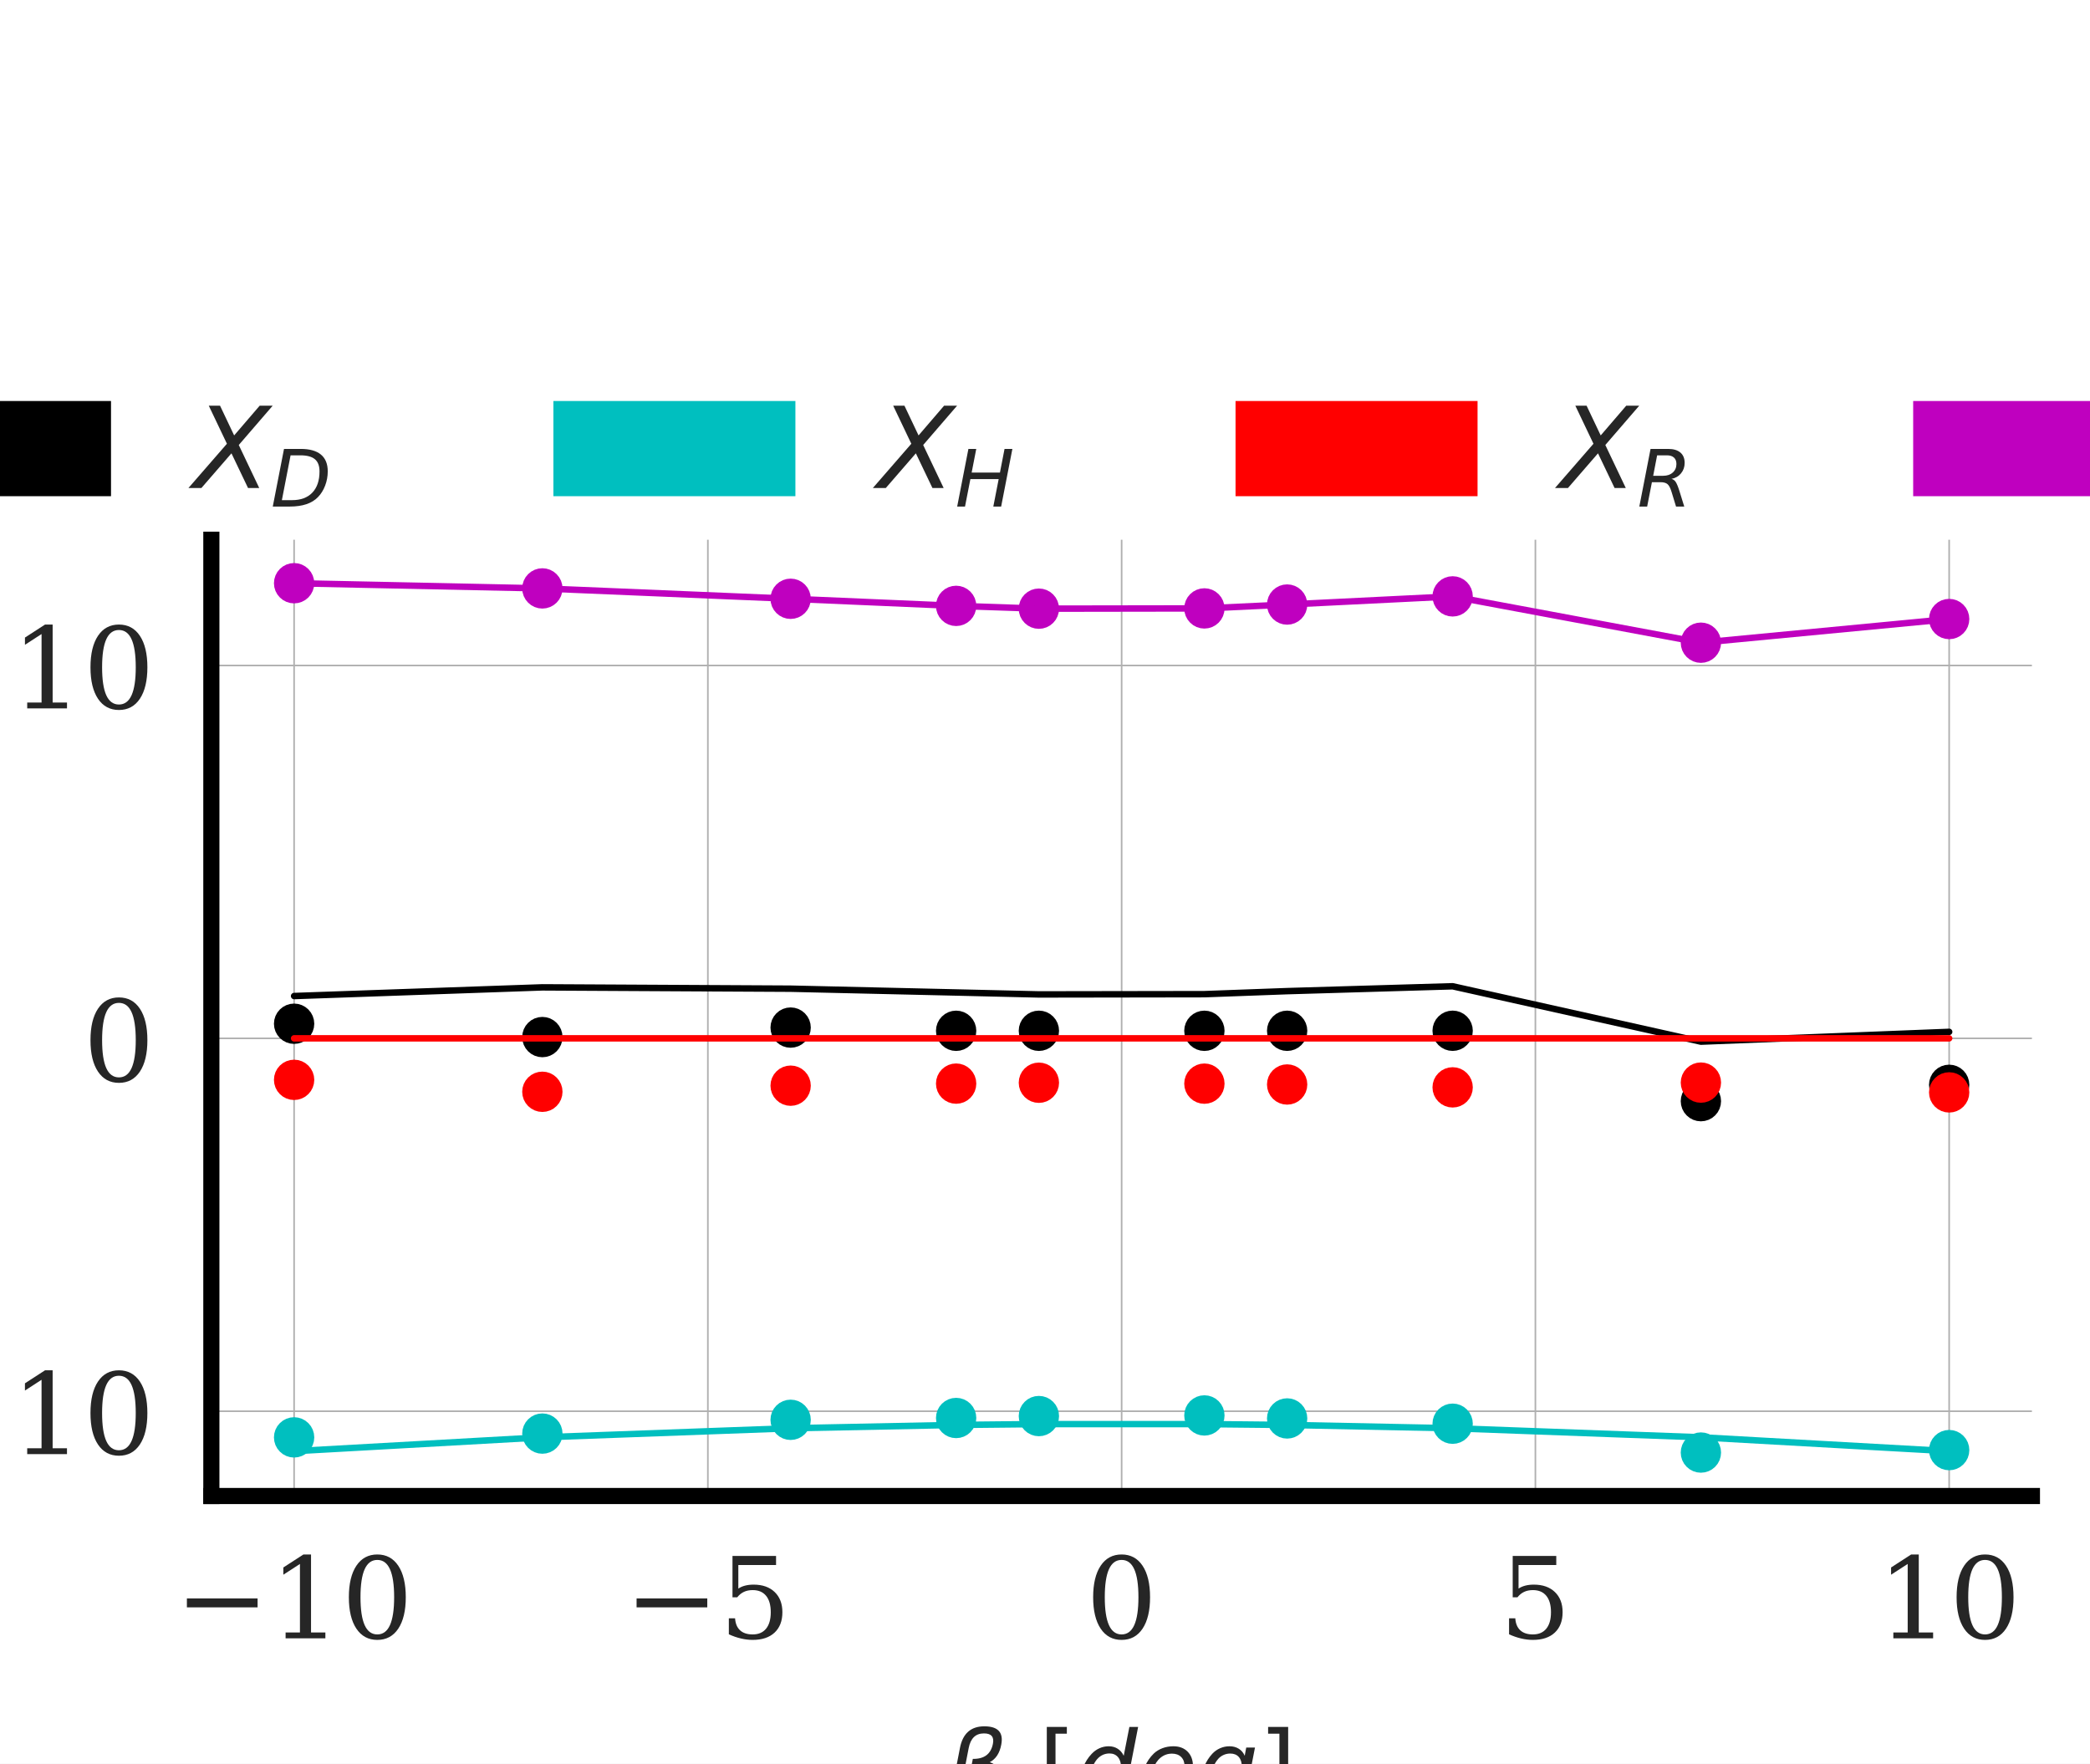
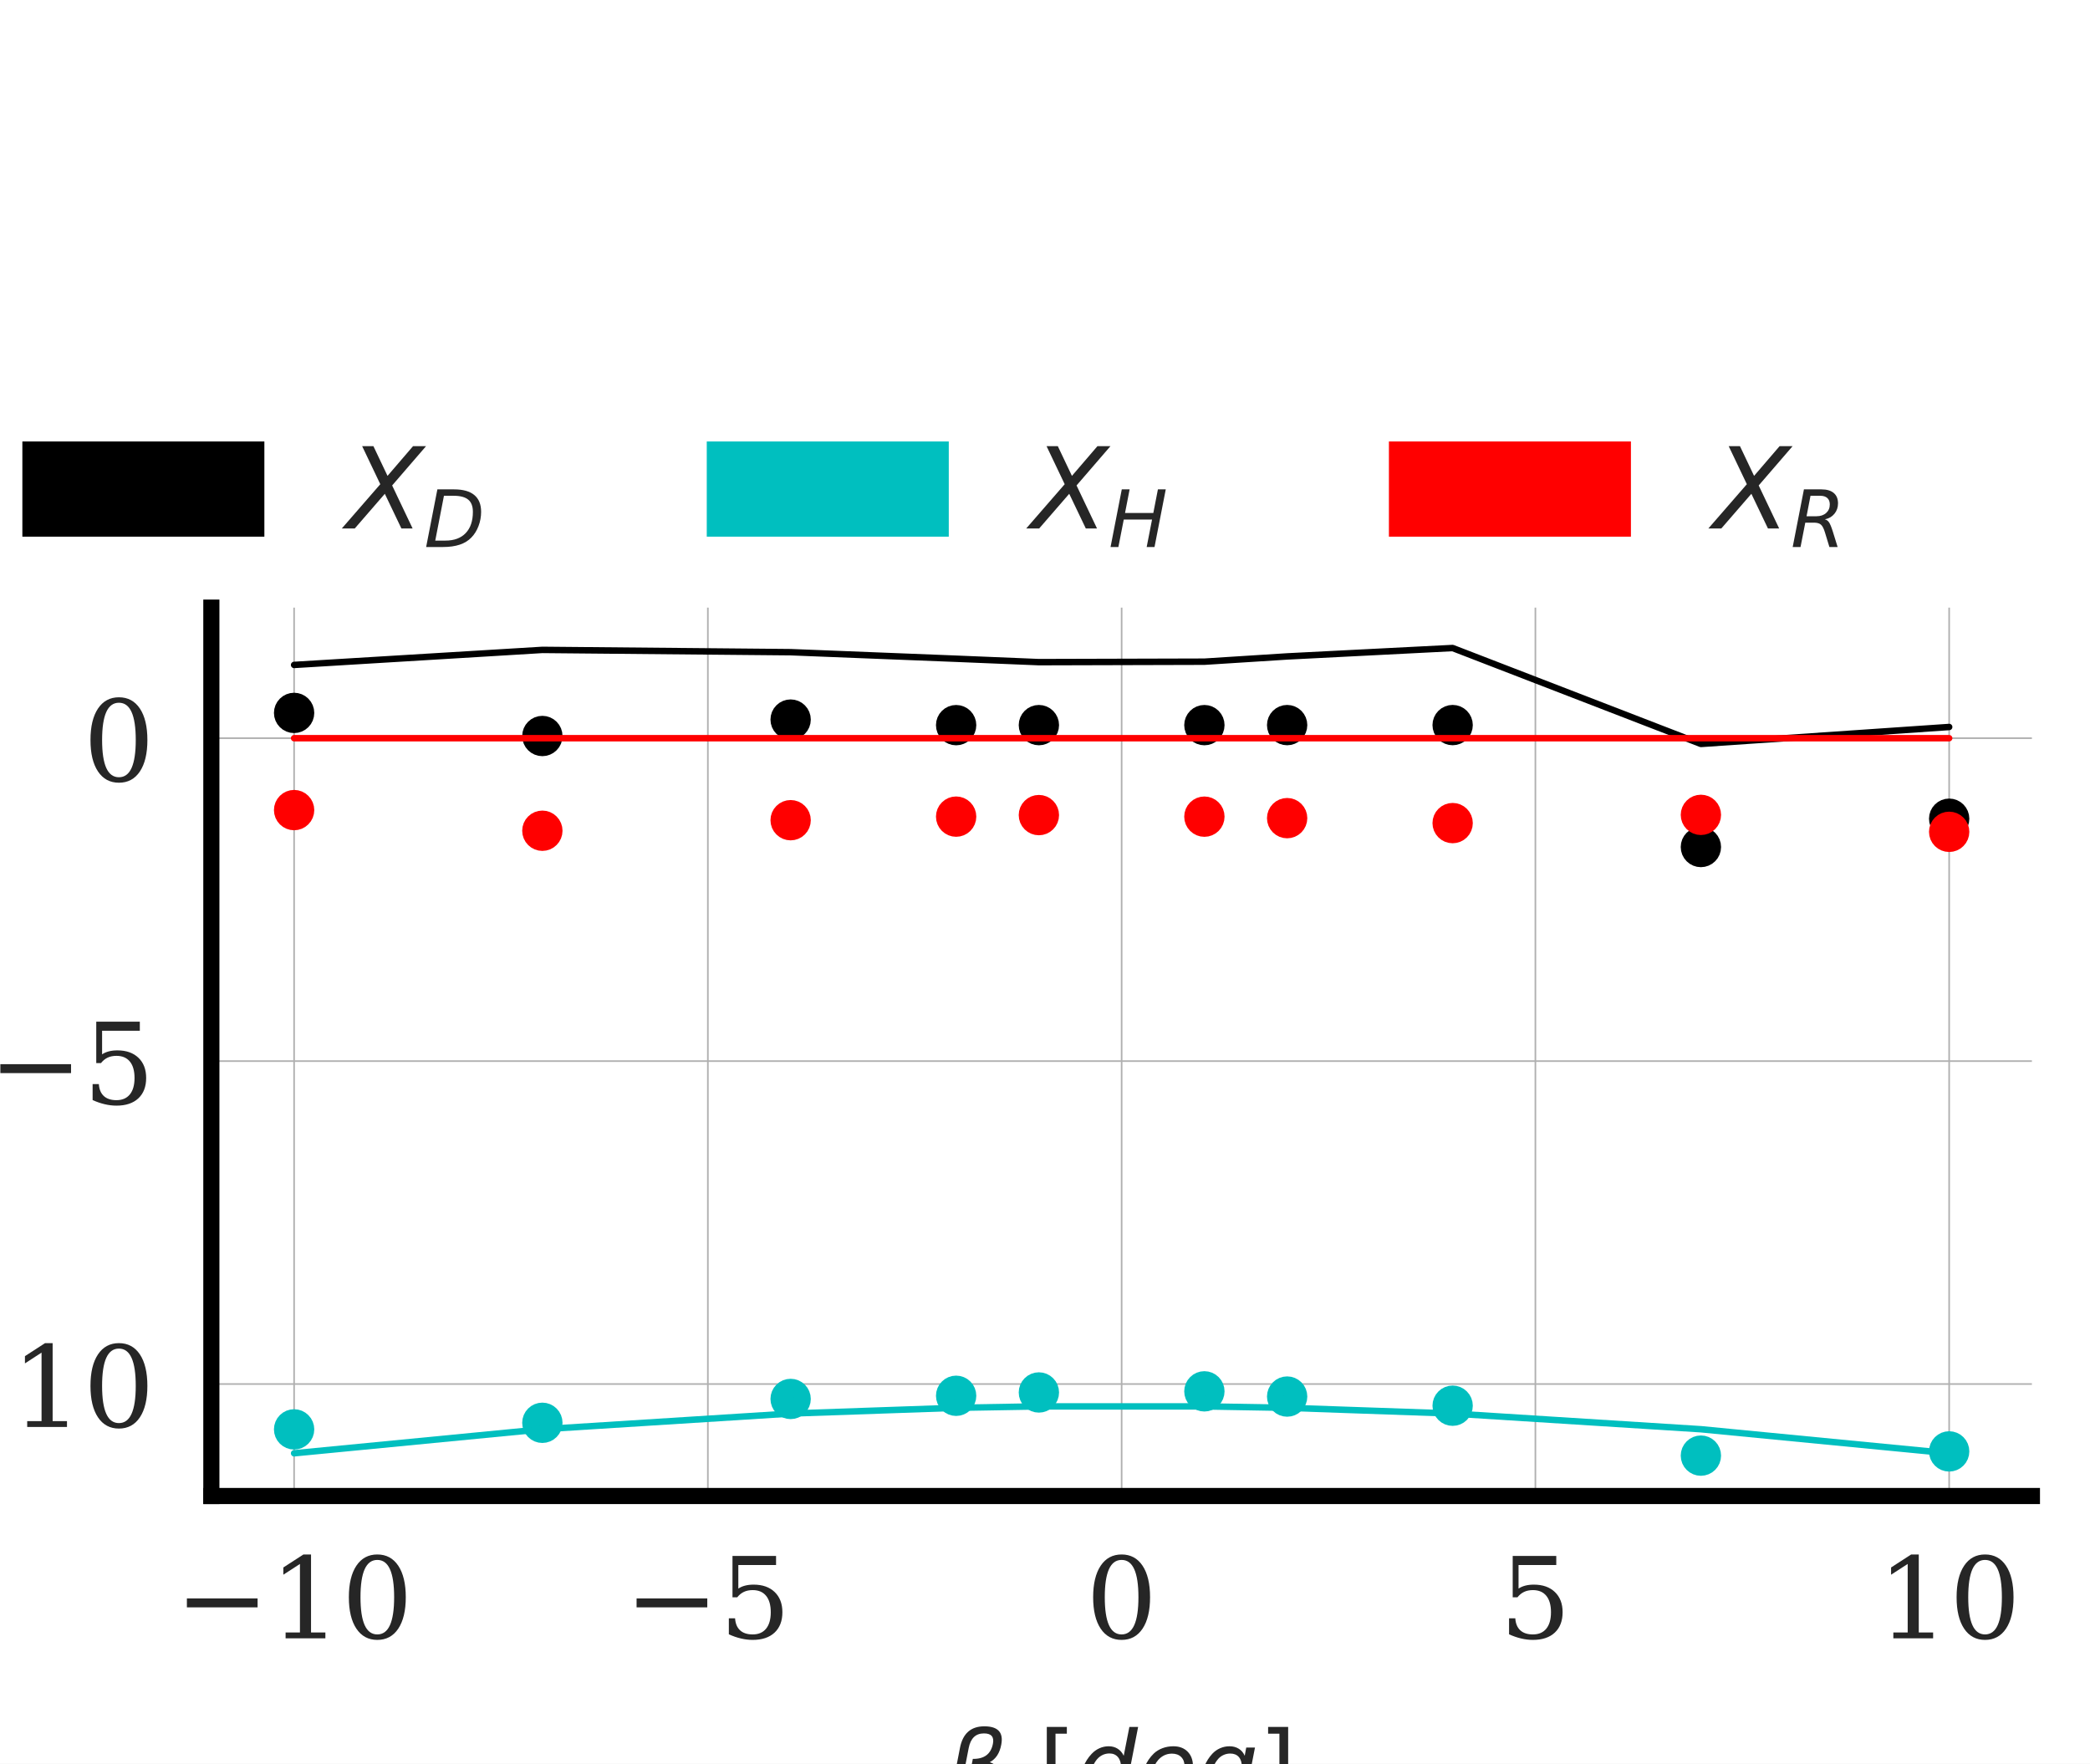
<svg xmlns="http://www.w3.org/2000/svg" xmlns:xlink="http://www.w3.org/1999/xlink" width="129.54pt" height="109.312pt" viewBox="0 0 129.54 109.312" version="1.1">
  <defs>
    <style type="text/css">*{stroke-linejoin: round; stroke-linecap: butt}</style>
  </defs>
  <g id="figure_1">
    <g id="patch_1">
      <path d="M 0 109.312  L 129.54 109.312  L 129.54 0  L 0 0  z " style="fill: #ffffff" />
    </g>
    <g id="axes_1">
      <g id="patch_2">
-         <path d="M 13.1 92.722  L 125.94 92.722  L 125.94 33.452  L 13.1 33.452  z " style="fill: #ffffff" />
+         <path d="M 13.1 92.722  L 125.94 92.722  L 125.94 37.661  L 13.1 37.661  z " style="fill: #ffffff" />
      </g>
      <g id="matplotlib.axis_1">
        <g id="xtick_1">
          <g id="line2d_1">
-             <path d="M 18.229 92.722  L 18.229 33.452  " clip-path="url(#pf1cadbfdb0)" style="fill: none; stroke: #b0b0b0; stroke-width: 0.1; stroke-linecap: round" />
+             <path d="M 18.229 92.722  L 18.229 37.661  " clip-path="url(#p1c924e6f61)" style="fill: none; stroke: #b0b0b0; stroke-width: 0.1; stroke-linecap: round" />
          </g>
          <g id="line2d_2" />
          <g id="text_1">
            <g style="fill: #262626" transform="translate(10.84244 101.5405) scale(0.07 -0.07)">
              <defs>
                <path id="DejaVuSerif-2212" d="M 678 2259  L 4684 2259  L 4684 1753  L 678 1753  L 678 2259  z " transform="scale(0.015625)" />
                <path id="DejaVuSerif-31" d="M 909 0  L 909 331  L 1722 331  L 1722 4213  L 781 3603  L 781 4013  L 1919 4750  L 2350 4750  L 2350 331  L 3163 331  L 3163 0  L 909 0  z " transform="scale(0.015625)" />
                <path id="DejaVuSerif-30" d="M 2034 219  Q 2513 219 2750 744  Q 2988 1269 2988 2328  Q 2988 3391 2750 3916  Q 2513 4441 2034 4441  Q 1556 4441 1318 3916  Q 1081 3391 1081 2328  Q 1081 1269 1318 744  Q 1556 219 2034 219  z M 2034 -91  Q 1275 -91 848 546  Q 422 1184 422 2328  Q 422 3475 848 4112  Q 1275 4750 2034 4750  Q 2797 4750 3222 4112  Q 3647 3475 3647 2328  Q 3647 1184 3222 546  Q 2797 -91 2034 -91  z " transform="scale(0.015625)" />
              </defs>
              <use xlink:href="#DejaVuSerif-2212" />
              <use xlink:href="#DejaVuSerif-31" x="83.789" />
              <use xlink:href="#DejaVuSerif-30" x="147.412" />
            </g>
          </g>
        </g>
        <g id="xtick_2">
          <g id="line2d_3">
-             <path d="M 43.874 92.722  L 43.874 33.452  " clip-path="url(#pf1cadbfdb0)" style="fill: none; stroke: #b0b0b0; stroke-width: 0.1; stroke-linecap: round" />
+             <path d="M 43.874 92.722  L 43.874 37.661  " clip-path="url(#p1c924e6f61)" style="fill: none; stroke: #b0b0b0; stroke-width: 0.1; stroke-linecap: round" />
          </g>
          <g id="line2d_4" />
          <g id="text_2">
            <g style="fill: #262626" transform="translate(38.71471 101.5405) scale(0.07 -0.07)">
              <defs>
                <path id="DejaVuSerif-35" d="M 3219 4666  L 3219 4153  L 1081 4153  L 1081 2816  Q 1244 2928 1461 2984  Q 1678 3041 1947 3041  Q 2703 3041 3140 2622  Q 3578 2203 3578 1478  Q 3578 738 3136 323  Q 2694 -91 1894 -91  Q 1572 -91 1234 -12  Q 897 66 544 225  L 544 1131  L 897 1131  Q 925 688 1179 453  Q 1434 219 1894 219  Q 2388 219 2653 544  Q 2919 869 2919 1478  Q 2919 2084 2655 2407  Q 2391 2731 1894 2731  Q 1613 2731 1398 2631  Q 1184 2531 1019 2322  L 750 2322  L 750 4666  L 3219 4666  z " transform="scale(0.015625)" />
              </defs>
              <use xlink:href="#DejaVuSerif-2212" />
              <use xlink:href="#DejaVuSerif-35" x="83.789" />
            </g>
          </g>
        </g>
        <g id="xtick_3">
          <g id="line2d_5">
-             <path d="M 69.52 92.722  L 69.52 33.452  " clip-path="url(#pf1cadbfdb0)" style="fill: none; stroke: #b0b0b0; stroke-width: 0.1; stroke-linecap: round" />
+             <path d="M 69.52 92.722  L 69.52 37.661  " clip-path="url(#p1c924e6f61)" style="fill: none; stroke: #b0b0b0; stroke-width: 0.1; stroke-linecap: round" />
          </g>
          <g id="line2d_6" />
          <g id="text_3">
            <g style="fill: #262626" transform="translate(67.293 101.5405) scale(0.07 -0.07)">
              <use xlink:href="#DejaVuSerif-30" />
            </g>
          </g>
        </g>
        <g id="xtick_4">
          <g id="line2d_7">
-             <path d="M 95.165 92.722  L 95.165 33.452  " clip-path="url(#pf1cadbfdb0)" style="fill: none; stroke: #b0b0b0; stroke-width: 0.1; stroke-linecap: round" />
+             <path d="M 95.165 92.722  L 95.165 37.661  " clip-path="url(#p1c924e6f61)" style="fill: none; stroke: #b0b0b0; stroke-width: 0.1; stroke-linecap: round" />
          </g>
          <g id="line2d_8" />
          <g id="text_4">
            <g style="fill: #262626" transform="translate(92.93841 101.5405) scale(0.07 -0.07)">
              <use xlink:href="#DejaVuSerif-35" />
            </g>
          </g>
        </g>
        <g id="xtick_5">
          <g id="line2d_9">
-             <path d="M 120.811 92.722  L 120.811 33.452  " clip-path="url(#pf1cadbfdb0)" style="fill: none; stroke: #b0b0b0; stroke-width: 0.1; stroke-linecap: round" />
+             <path d="M 120.811 92.722  L 120.811 37.661  " clip-path="url(#p1c924e6f61)" style="fill: none; stroke: #b0b0b0; stroke-width: 0.1; stroke-linecap: round" />
          </g>
          <g id="line2d_10" />
          <g id="text_5">
            <g style="fill: #262626" transform="translate(116.3569 101.5405) scale(0.07 -0.07)">
              <use xlink:href="#DejaVuSerif-31" />
              <use xlink:href="#DejaVuSerif-30" x="63.623" />
            </g>
          </g>
        </g>
        <g id="text_6">
          <g style="fill: #262626" transform="translate(58.62988 111.6162) scale(0.06 -0.06)">
            <defs>
              <path id="DejaVuSans-Oblique-3b2" d="M 872 216  L 572 -1331  L -6 -1331  L 928 3478  Q 1206 4903 2538 4903  Q 3888 4903 3659 3700  Q 3503 2844 2894 2531  Q 3713 2250 3553 1416  Q 3272 -69 1759 -66  Q 1097 -63 872 216  z M 1019 966  Q 1259 422 1875 425  Q 2775 425 2966 1406  Q 3138 2288 1675 2219  L 1778 2750  Q 2909 2731 3106 3750  Q 3241 4438 2509 4434  Q 1691 4434 1503 3459  L 1019 966  z " transform="scale(0.015625)" />
              <path id="DejaVuSerif-20" transform="scale(0.015625)" />
              <path id="DejaVuSans-5b" d="M 550 4863  L 1875 4863  L 1875 4416  L 1125 4416  L 1125 -397  L 1875 -397  L 1875 -844  L 550 -844  L 550 4863  z " transform="scale(0.015625)" />
              <path id="DejaVuSans-Oblique-64" d="M 2675 525  Q 2444 222 2128 65  Q 1813 -91 1428 -91  Q 903 -91 598 267  Q 294 625 294 1247  Q 294 1766 478 2236  Q 663 2706 1013 3078  Q 1244 3325 1534 3454  Q 1825 3584 2144 3584  Q 2481 3584 2739 3421  Q 2997 3259 3138 2956  L 3513 4863  L 4091 4863  L 3144 0  L 2566 0  L 2675 525  z M 891 1350  Q 891 897 1095 644  Q 1300 391 1663 391  Q 1931 391 2161 520  Q 2391 650 2566 903  Q 2750 1166 2856 1509  Q 2963 1853 2963 2188  Q 2963 2622 2758 2865  Q 2553 3109 2194 3109  Q 1922 3109 1687 2981  Q 1453 2853 1288 2613  Q 1106 2353 998 2009  Q 891 1666 891 1350  z " transform="scale(0.015625)" />
              <path id="DejaVuSans-Oblique-65" d="M 3078 2063  Q 3088 2113 3092 2166  Q 3097 2219 3097 2272  Q 3097 2653 2873 2875  Q 2650 3097 2266 3097  Q 1838 3097 1509 2826  Q 1181 2556 1013 2059  L 3078 2063  z M 3578 1613  L 903 1613  Q 884 1494 878 1425  Q 872 1356 872 1306  Q 872 872 1139 634  Q 1406 397 1894 397  Q 2269 397 2603 481  Q 2938 566 3225 728  L 3116 159  Q 2806 34 2476 -28  Q 2147 -91 1806 -91  Q 1078 -91 686 257  Q 294 606 294 1247  Q 294 1794 489 2264  Q 684 2734 1063 3103  Q 1306 3334 1642 3459  Q 1978 3584 2356 3584  Q 2950 3584 3301 3228  Q 3653 2872 3653 2272  Q 3653 2128 3634 1964  Q 3616 1800 3578 1613  z " transform="scale(0.015625)" />
              <path id="DejaVuSans-Oblique-67" d="M 3816 3500  L 3219 434  Q 3047 -456 2561 -893  Q 2075 -1331 1253 -1331  Q 950 -1331 690 -1286  Q 431 -1241 206 -1147  L 313 -588  Q 525 -725 762 -790  Q 1000 -856 1269 -856  Q 1816 -856 2167 -557  Q 2519 -259 2631 300  L 2681 563  Q 2441 288 2122 144  Q 1803 0 1434 0  Q 903 0 598 351  Q 294 703 294 1319  Q 294 1803 478 2267  Q 663 2731 997 3091  Q 1219 3328 1514 3456  Q 1809 3584 2131 3584  Q 2484 3584 2746 3420  Q 3009 3256 3138 2956  L 3238 3500  L 3816 3500  z M 2950 2216  Q 2950 2641 2750 2872  Q 2550 3103 2181 3103  Q 1953 3103 1747 3012  Q 1541 2922 1394 2759  Q 1156 2491 1023 2127  Q 891 1763 891 1375  Q 891 944 1092 712  Q 1294 481 1672 481  Q 2219 481 2584 976  Q 2950 1472 2950 2216  z " transform="scale(0.015625)" />
              <path id="DejaVuSans-5d" d="M 1947 4863  L 1947 -844  L 622 -844  L 622 -397  L 1369 -397  L 1369 4416  L 622 4416  L 622 4863  L 1947 4863  z " transform="scale(0.015625)" />
            </defs>
            <use xlink:href="#DejaVuSans-Oblique-3b2" transform="translate(0 0.390625)" />
            <use xlink:href="#DejaVuSerif-20" transform="translate(63.81836 0.390625)" />
            <use xlink:href="#DejaVuSans-5b" transform="translate(95.60547 0.390625)" />
            <use xlink:href="#DejaVuSans-Oblique-64" transform="translate(134.6191 0.390625)" />
            <use xlink:href="#DejaVuSans-Oblique-65" transform="translate(198.0957 0.390625)" />
            <use xlink:href="#DejaVuSans-Oblique-67" transform="translate(259.6191 0.390625)" />
            <use xlink:href="#DejaVuSans-5d" transform="translate(323.0957 0.390625)" />
          </g>
        </g>
      </g>
      <g id="matplotlib.axis_2">
        <g id="ytick_1">
          <g id="line2d_11">
-             <path d="M 13.1 87.466  L 125.94 87.466  " clip-path="url(#pf1cadbfdb0)" style="fill: none; stroke: #b0b0b0; stroke-width: 0.1; stroke-linecap: round" />
+             <path d="M 13.1 85.783  L 125.94 85.783  " clip-path="url(#p1c924e6f61)" style="fill: none; stroke: #b0b0b0; stroke-width: 0.1; stroke-linecap: round" />
          </g>
          <g id="line2d_12" />
          <g id="text_7">
-             <g style="fill: #262626" transform="translate(-5.173281 90.12593) scale(0.07 -0.07)">
+             <g style="fill: #262626" transform="translate(-5.173281 88.44232) scale(0.07 -0.07)">
              <use xlink:href="#DejaVuSerif-2212" />
              <use xlink:href="#DejaVuSerif-31" x="83.789" />
              <use xlink:href="#DejaVuSerif-30" x="147.412" />
            </g>
          </g>
        </g>
        <g id="ytick_2">
          <g id="line2d_13">
-             <path d="M 13.1 64.356  L 125.94 64.356  " clip-path="url(#pf1cadbfdb0)" style="fill: none; stroke: #b0b0b0; stroke-width: 0.1; stroke-linecap: round" />
+             <path d="M 13.1 65.768  L 125.94 65.768  " clip-path="url(#p1c924e6f61)" style="fill: none; stroke: #b0b0b0; stroke-width: 0.1; stroke-linecap: round" />
          </g>
          <g id="line2d_14" />
          <g id="text_8">
-             <g style="fill: #262626" transform="translate(5.14625 67.01545) scale(0.07 -0.07)">
-               <use xlink:href="#DejaVuSerif-30" />
+             <g style="fill: #262626" transform="translate(-0.719531 68.42759) scale(0.07 -0.07)">
+               <use xlink:href="#DejaVuSerif-2212" />
+               <use xlink:href="#DejaVuSerif-35" x="83.789" />
            </g>
          </g>
        </g>
        <g id="ytick_3">
          <g id="line2d_15">
-             <path d="M 13.1 41.246  L 125.94 41.246  " clip-path="url(#pf1cadbfdb0)" style="fill: none; stroke: #b0b0b0; stroke-width: 0.1; stroke-linecap: round" />
+             <path d="M 13.1 45.753  L 125.94 45.753  " clip-path="url(#p1c924e6f61)" style="fill: none; stroke: #b0b0b0; stroke-width: 0.1; stroke-linecap: round" />
          </g>
          <g id="line2d_16" />
          <g id="text_9">
-             <g style="fill: #262626" transform="translate(0.6925 43.90497) scale(0.07 -0.07)">
-               <use xlink:href="#DejaVuSerif-31" />
-               <use xlink:href="#DejaVuSerif-30" x="63.623" />
+             <g style="fill: #262626" transform="translate(5.14625 48.41287) scale(0.07 -0.07)">
+               <use xlink:href="#DejaVuSerif-30" />
            </g>
          </g>
        </g>
        <g id="text_10">
-           <g style="fill: #262626" transform="translate(-10.55328 91.07701) rotate(-90) scale(0.06 -0.06)">
+           <g style="fill: #262626" transform="translate(-10.55328 93.18126) rotate(-90) scale(0.06 -0.06)">
            <defs>
              <path id="DejaVuSerif-53" d="M 594 225  L 594 1288  L 953 1284  Q 969 753 1261 498  Q 1553 244 2150 244  Q 2706 244 2998 464  Q 3291 684 3291 1106  Q 3291 1444 3114 1625  Q 2938 1806 2369 1978  L 1753 2163  Q 1084 2366 811 2669  Q 538 2972 538 3500  Q 538 4094 959 4422  Q 1381 4750 2144 4750  Q 2469 4750 2856 4679  Q 3244 4609 3681 4475  L 3681 3481  L 3328 3481  Q 3275 3975 2998 4195  Q 2722 4416 2156 4416  Q 1663 4416 1405 4214  Q 1147 4013 1147 3628  Q 1147 3294 1340 3103  Q 1534 2913 2163 2725  L 2741 2553  Q 3375 2363 3645 2067  Q 3916 1772 3916 1275  Q 3916 597 3481 253  Q 3047 -91 2188 -91  Q 1803 -91 1404 -12  Q 1006 66 594 225  z " transform="scale(0.015625)" />
              <path id="DejaVuSerif-75" d="M 2266 3322  L 3341 3322  L 3341 331  L 3884 331  L 3884 0  L 2766 0  L 2766 588  Q 2606 256 2353 82  Q 2100 -91 1766 -91  Q 1213 -91 952 223  Q 691 538 691 1209  L 691 2988  L 172 2988  L 172 3322  L 1269 3322  L 1269 1388  Q 1269 781 1417 556  Q 1566 331 1947 331  Q 2347 331 2556 625  Q 2766 919 2766 1478  L 2766 2988  L 2266 2988  L 2266 3322  z " transform="scale(0.015625)" />
              <path id="DejaVuSerif-72" d="M 3059 3328  L 3059 2497  L 2728 2497  Q 2713 2744 2591 2866  Q 2469 2988 2234 2988  Q 1809 2988 1582 2694  Q 1356 2400 1356 1850  L 1356 331  L 2022 331  L 2022 0  L 263 0  L 263 331  L 781 331  L 781 2994  L 231 2994  L 231 3322  L 1356 3322  L 1356 2731  Q 1525 3078 1790 3245  Q 2056 3413 2438 3413  Q 2578 3413 2733 3391  Q 2888 3369 3059 3328  z " transform="scale(0.015625)" />
              <path id="DejaVuSerif-67" d="M 3359 2988  L 3359 72  Q 3359 -644 2965 -1033  Q 2572 -1422 1844 -1422  Q 1516 -1422 1216 -1362  Q 916 -1303 641 -1184  L 641 -488  L 941 -488  Q 997 -813 1206 -963  Q 1416 -1113 1806 -1113  Q 2313 -1113 2548 -827  Q 2784 -541 2784 72  L 2784 519  Q 2616 206 2355 57  Q 2094 -91 1709 -91  Q 1097 -91 708 395  Q 319 881 319 1663  Q 319 2444 706 2928  Q 1094 3413 1709 3413  Q 2094 3413 2355 3264  Q 2616 3116 2784 2803  L 2784 3322  L 3909 3322  L 3909 2988  L 3359 2988  z M 2784 1825  Q 2784 2422 2554 2737  Q 2325 3053 1888 3053  Q 1444 3053 1217 2703  Q 991 2353 991 1663  Q 991 975 1217 622  Q 1444 269 1888 269  Q 2325 269 2554 583  Q 2784 897 2784 1497  L 2784 1825  z " transform="scale(0.015625)" />
              <path id="DejaVuSerif-65" d="M 3469 1600  L 991 1600  L 991 1575  Q 991 903 1244 561  Q 1497 219 1991 219  Q 2369 219 2611 417  Q 2853 616 2950 1006  L 3413 1006  Q 3275 459 2904 184  Q 2534 -91 1931 -91  Q 1203 -91 761 389  Q 319 869 319 1663  Q 319 2450 753 2931  Q 1188 3413 1894 3413  Q 2647 3413 3050 2948  Q 3453 2484 3469 1600  z M 2791 1931  Q 2772 2513 2545 2808  Q 2319 3103 1894 3103  Q 1497 3103 1269 2806  Q 1041 2509 991 1931  L 2791 1931  z " transform="scale(0.015625)" />
              <path id="DejaVuSerif-66" d="M 2753 4078  L 2450 4078  Q 2447 4313 2317 4434  Q 2188 4556 1941 4556  Q 1619 4556 1487 4379  Q 1356 4203 1356 3750  L 1356 3322  L 2284 3322  L 2284 2988  L 1356 2988  L 1356 331  L 2094 331  L 2094 0  L 231 0  L 231 331  L 781 331  L 781 2988  L 231 2988  L 231 3322  L 781 3322  L 781 3738  Q 781 4294 1070 4578  Q 1359 4863 1919 4863  Q 2128 4863 2337 4825  Q 2547 4788 2753 4709  L 2753 4078  z " transform="scale(0.015625)" />
              <path id="DejaVuSerif-6f" d="M 1925 219  Q 2388 219 2623 584  Q 2859 950 2859 1663  Q 2859 2375 2623 2739  Q 2388 3103 1925 3103  Q 1463 3103 1227 2739  Q 991 2375 991 1663  Q 991 950 1228 584  Q 1466 219 1925 219  z M 1925 -91  Q 1200 -91 759 389  Q 319 869 319 1663  Q 319 2456 758 2934  Q 1197 3413 1925 3413  Q 2653 3413 3092 2934  Q 3531 2456 3531 1663  Q 3531 869 3092 389  Q 2653 -91 1925 -91  z " transform="scale(0.015625)" />
              <path id="DejaVuSerif-63" d="M 3291 997  Q 3169 466 2822 187  Q 2475 -91 1925 -91  Q 1200 -91 759 389  Q 319 869 319 1663  Q 319 2459 759 2936  Q 1200 3413 1925 3413  Q 2241 3413 2553 3339  Q 2866 3266 3181 3116  L 3181 2266  L 2847 2266  Q 2781 2703 2561 2903  Q 2341 3103 1931 3103  Q 1466 3103 1228 2742  Q 991 2381 991 1663  Q 991 944 1227 581  Q 1463 219 1931 219  Q 2303 219 2525 412  Q 2747 606 2828 997  L 3291 997  z " transform="scale(0.015625)" />
              <path id="DejaVuSerif-73" d="M 359 184  L 359 959  L 691 959  Q 703 588 923 403  Q 1144 219 1575 219  Q 1963 219 2166 364  Q 2369 509 2369 788  Q 2369 1006 2220 1140  Q 2072 1275 1594 1428  L 1178 1569  Q 750 1706 558 1912  Q 366 2119 366 2438  Q 366 2894 700 3153  Q 1034 3413 1625 3413  Q 1888 3413 2178 3344  Q 2469 3275 2778 3144  L 2778 2419  L 2447 2419  Q 2434 2741 2221 2922  Q 2009 3103 1644 3103  Q 1281 3103 1095 2975  Q 909 2847 909 2591  Q 909 2381 1050 2254  Q 1191 2128 1613 1997  L 2069 1856  Q 2541 1709 2748 1489  Q 2956 1269 2956 922  Q 2956 450 2595 179  Q 2234 -91 1600 -91  Q 1278 -91 972 -22  Q 666 47 359 184  z " transform="scale(0.015625)" />
              <path id="DejaVuSans-Oblique-58" d="M 878 4666  L 1516 4666  L 2316 2981  L 3763 4666  L 4500 4666  L 2578 2438  L 3738 0  L 3103 0  L 2163 1966  L 459 0  L -275 0  L 1906 2509  L 878 4666  z " transform="scale(0.015625)" />
              <path id="DejaVuSans-Oblique-4e" d="M 1081 4666  L 1931 4666  L 3219 666  L 4000 4666  L 4616 4666  L 3706 0  L 2853 0  L 1569 4025  L 788 0  L 172 0  L 1081 4666  z " transform="scale(0.015625)" />
            </defs>
            <use xlink:href="#DejaVuSerif-53" transform="translate(0 0.015625)" />
            <use xlink:href="#DejaVuSerif-75" transform="translate(68.50586 0.015625)" />
            <use xlink:href="#DejaVuSerif-72" transform="translate(132.9102 0.015625)" />
            <use xlink:href="#DejaVuSerif-67" transform="translate(180.7129 0.015625)" />
            <use xlink:href="#DejaVuSerif-65" transform="translate(244.7266 0.015625)" />
            <use xlink:href="#DejaVuSerif-20" transform="translate(303.9062 0.015625)" />
            <use xlink:href="#DejaVuSerif-66" transform="translate(335.6934 0.015625)" />
            <use xlink:href="#DejaVuSerif-6f" transform="translate(372.7051 0.015625)" />
            <use xlink:href="#DejaVuSerif-72" transform="translate(432.9102 0.015625)" />
            <use xlink:href="#DejaVuSerif-63" transform="translate(480.7129 0.015625)" />
            <use xlink:href="#DejaVuSerif-65" transform="translate(536.7188 0.015625)" />
            <use xlink:href="#DejaVuSerif-73" transform="translate(595.8984 0.015625)" />
            <use xlink:href="#DejaVuSerif-20" transform="translate(647.2168 0.015625)" />
            <use xlink:href="#DejaVuSans-Oblique-58" transform="translate(679.0039 0.015625)" />
            <use xlink:href="#DejaVuSerif-20" transform="translate(747.5098 0.015625)" />
            <use xlink:href="#DejaVuSans-5b" transform="translate(779.2969 0.015625)" />
            <use xlink:href="#DejaVuSans-Oblique-4e" transform="translate(818.3105 0.015625)" />
            <use xlink:href="#DejaVuSans-5d" transform="translate(893.1152 0.015625)" />
          </g>
        </g>
      </g>
      <g id="line2d_17">
        <defs>
-           <path id="mb1c3bc03b9" d="M 0 0.75  C 0.199 0.75 0.39 0.671 0.53 0.53  C 0.671 0.39 0.75 0.199 0.75 0  C 0.75 -0.199 0.671 -0.39 0.53 -0.53  C 0.39 -0.671 0.199 -0.75 0 -0.75  C -0.199 -0.75 -0.39 -0.671 -0.53 -0.53  C -0.671 -0.39 -0.75 -0.199 -0.75 0  C -0.75 0.199 -0.671 0.39 -0.53 0.53  C -0.39 0.671 -0.199 0.75 0 0.75  z " style="stroke: #000000" />
+           <path id="meff9e28438" d="M 0 0.75  C 0.199 0.75 0.39 0.671 0.53 0.53  C 0.671 0.39 0.75 0.199 0.75 0  C 0.75 -0.199 0.671 -0.39 0.53 -0.53  C 0.39 -0.671 0.199 -0.75 0 -0.75  C -0.199 -0.75 -0.39 -0.671 -0.53 -0.53  C -0.671 -0.39 -0.75 -0.199 -0.75 0  C -0.75 0.199 -0.671 0.39 -0.53 0.53  C -0.39 0.671 -0.199 0.75 0 0.75  z " style="stroke: #000000" />
        </defs>
-         <g clip-path="url(#pf1cadbfdb0)">
-           <use xlink:href="#mb1c3bc03b9" x="18.229" y="63.451" style="stroke: #000000" />
-           <use xlink:href="#mb1c3bc03b9" x="33.616" y="64.277" style="stroke: #000000" />
-           <use xlink:href="#mb1c3bc03b9" x="49.004" y="63.689" style="stroke: #000000" />
-           <use xlink:href="#mb1c3bc03b9" x="59.262" y="63.888" style="stroke: #000000" />
-           <use xlink:href="#mb1c3bc03b9" x="64.391" y="63.887" style="stroke: #000000" />
-           <use xlink:href="#mb1c3bc03b9" x="74.649" y="63.888" style="stroke: #000000" />
-           <use xlink:href="#mb1c3bc03b9" x="79.778" y="63.887" style="stroke: #000000" />
-           <use xlink:href="#mb1c3bc03b9" x="90.036" y="63.886" style="stroke: #000000" />
-           <use xlink:href="#mb1c3bc03b9" x="105.423" y="68.249" style="stroke: #000000" />
-           <use xlink:href="#mb1c3bc03b9" x="120.811" y="67.237" style="stroke: #000000" />
+         <g clip-path="url(#p1c924e6f61)">
+           <use xlink:href="#meff9e28438" x="18.229" y="44.186" style="stroke: #000000" />
+           <use xlink:href="#meff9e28438" x="33.616" y="45.617" style="stroke: #000000" />
+           <use xlink:href="#meff9e28438" x="49.004" y="44.599" style="stroke: #000000" />
+           <use xlink:href="#meff9e28438" x="59.262" y="44.944" style="stroke: #000000" />
+           <use xlink:href="#meff9e28438" x="64.391" y="44.942" style="stroke: #000000" />
+           <use xlink:href="#meff9e28438" x="74.649" y="44.943" style="stroke: #000000" />
+           <use xlink:href="#meff9e28438" x="79.778" y="44.941" style="stroke: #000000" />
+           <use xlink:href="#meff9e28438" x="90.036" y="44.94" style="stroke: #000000" />
+           <use xlink:href="#meff9e28438" x="105.423" y="52.497" style="stroke: #000000" />
+           <use xlink:href="#meff9e28438" x="120.811" y="50.744" style="stroke: #000000" />
        </g>
      </g>
      <g id="line2d_18">
        <defs>
-           <path id="m9149c85551" d="M 0 0.75  C 0.199 0.75 0.39 0.671 0.53 0.53  C 0.671 0.39 0.75 0.199 0.75 0  C 0.75 -0.199 0.671 -0.39 0.53 -0.53  C 0.39 -0.671 0.199 -0.75 0 -0.75  C -0.199 -0.75 -0.39 -0.671 -0.53 -0.53  C -0.671 -0.39 -0.75 -0.199 -0.75 0  C -0.75 0.199 -0.671 0.39 -0.53 0.53  C -0.39 0.671 -0.199 0.75 0 0.75  z " style="stroke: #00bfbf" />
+           <path id="md1e9a90e4a" d="M 0 0.75  C 0.199 0.75 0.39 0.671 0.53 0.53  C 0.671 0.39 0.75 0.199 0.75 0  C 0.75 -0.199 0.671 -0.39 0.53 -0.53  C 0.39 -0.671 0.199 -0.75 0 -0.75  C -0.199 -0.75 -0.39 -0.671 -0.53 -0.53  C -0.671 -0.39 -0.75 -0.199 -0.75 0  C -0.75 0.199 -0.671 0.39 -0.53 0.53  C -0.39 0.671 -0.199 0.75 0 0.75  z " style="stroke: #00bfbf" />
        </defs>
-         <g clip-path="url(#pf1cadbfdb0)">
-           <use xlink:href="#m9149c85551" x="18.229" y="89.088" style="fill: #00bfbf; stroke: #00bfbf" />
-           <use xlink:href="#m9149c85551" x="33.616" y="88.853" style="fill: #00bfbf; stroke: #00bfbf" />
-           <use xlink:href="#m9149c85551" x="49.004" y="87.999" style="fill: #00bfbf; stroke: #00bfbf" />
-           <use xlink:href="#m9149c85551" x="59.262" y="87.886" style="fill: #00bfbf; stroke: #00bfbf" />
-           <use xlink:href="#m9149c85551" x="64.391" y="87.767" style="fill: #00bfbf; stroke: #00bfbf" />
-           <use xlink:href="#m9149c85551" x="74.649" y="87.728" style="fill: #00bfbf; stroke: #00bfbf" />
-           <use xlink:href="#m9149c85551" x="79.778" y="87.914" style="fill: #00bfbf; stroke: #00bfbf" />
-           <use xlink:href="#m9149c85551" x="90.036" y="88.241" style="fill: #00bfbf; stroke: #00bfbf" />
-           <use xlink:href="#m9149c85551" x="105.423" y="90.028" style="fill: #00bfbf; stroke: #00bfbf" />
-           <use xlink:href="#m9149c85551" x="120.811" y="89.876" style="fill: #00bfbf; stroke: #00bfbf" />
+         <g clip-path="url(#p1c924e6f61)">
+           <use xlink:href="#md1e9a90e4a" x="18.229" y="88.592" style="fill: #00bfbf; stroke: #00bfbf" />
+           <use xlink:href="#md1e9a90e4a" x="33.616" y="88.184" style="fill: #00bfbf; stroke: #00bfbf" />
+           <use xlink:href="#md1e9a90e4a" x="49.004" y="86.706" style="fill: #00bfbf; stroke: #00bfbf" />
+           <use xlink:href="#md1e9a90e4a" x="59.262" y="86.51" style="fill: #00bfbf; stroke: #00bfbf" />
+           <use xlink:href="#md1e9a90e4a" x="64.391" y="86.304" style="fill: #00bfbf; stroke: #00bfbf" />
+           <use xlink:href="#md1e9a90e4a" x="74.649" y="86.235" style="fill: #00bfbf; stroke: #00bfbf" />
+           <use xlink:href="#md1e9a90e4a" x="79.778" y="86.558" style="fill: #00bfbf; stroke: #00bfbf" />
+           <use xlink:href="#md1e9a90e4a" x="90.036" y="87.125" style="fill: #00bfbf; stroke: #00bfbf" />
+           <use xlink:href="#md1e9a90e4a" x="105.423" y="90.219" style="fill: #00bfbf; stroke: #00bfbf" />
+           <use xlink:href="#md1e9a90e4a" x="120.811" y="89.957" style="fill: #00bfbf; stroke: #00bfbf" />
        </g>
      </g>
      <g id="line2d_19">
        <defs>
-           <path id="m8d4b97974a" d="M 0 0.75  C 0.199 0.75 0.39 0.671 0.53 0.53  C 0.671 0.39 0.75 0.199 0.75 0  C 0.75 -0.199 0.671 -0.39 0.53 -0.53  C 0.39 -0.671 0.199 -0.75 0 -0.75  C -0.199 -0.75 -0.39 -0.671 -0.53 -0.53  C -0.671 -0.39 -0.75 -0.199 -0.75 0  C -0.75 0.199 -0.671 0.39 -0.53 0.53  C -0.39 0.671 -0.199 0.75 0 0.75  z " style="stroke: #ff0000" />
+           <path id="med46cc53df" d="M 0 0.75  C 0.199 0.75 0.39 0.671 0.53 0.53  C 0.671 0.39 0.75 0.199 0.75 0  C 0.75 -0.199 0.671 -0.39 0.53 -0.53  C 0.39 -0.671 0.199 -0.75 0 -0.75  C -0.199 -0.75 -0.39 -0.671 -0.53 -0.53  C -0.671 -0.39 -0.75 -0.199 -0.75 0  C -0.75 0.199 -0.671 0.39 -0.53 0.53  C -0.39 0.671 -0.199 0.75 0 0.75  z " style="stroke: #ff0000" />
        </defs>
-         <g clip-path="url(#pf1cadbfdb0)">
-           <use xlink:href="#m8d4b97974a" x="18.229" y="66.928" style="fill: #ff0000; stroke: #ff0000" />
-           <use xlink:href="#m8d4b97974a" x="33.616" y="67.668" style="fill: #ff0000; stroke: #ff0000" />
-           <use xlink:href="#m8d4b97974a" x="49.004" y="67.29" style="fill: #ff0000; stroke: #ff0000" />
-           <use xlink:href="#m8d4b97974a" x="59.262" y="67.162" style="fill: #ff0000; stroke: #ff0000" />
-           <use xlink:href="#m8d4b97974a" x="64.391" y="67.107" style="fill: #ff0000; stroke: #ff0000" />
-           <use xlink:href="#m8d4b97974a" x="74.649" y="67.164" style="fill: #ff0000; stroke: #ff0000" />
-           <use xlink:href="#m8d4b97974a" x="79.778" y="67.216" style="fill: #ff0000; stroke: #ff0000" />
-           <use xlink:href="#m8d4b97974a" x="90.036" y="67.394" style="fill: #ff0000; stroke: #ff0000" />
-           <use xlink:href="#m8d4b97974a" x="105.423" y="67.099" style="fill: #ff0000; stroke: #ff0000" />
-           <use xlink:href="#m8d4b97974a" x="120.811" y="67.706" style="fill: #ff0000; stroke: #ff0000" />
+         <g clip-path="url(#p1c924e6f61)">
+           <use xlink:href="#med46cc53df" x="18.229" y="50.209" style="fill: #ff0000; stroke: #ff0000" />
+           <use xlink:href="#med46cc53df" x="33.616" y="51.489" style="fill: #ff0000; stroke: #ff0000" />
+           <use xlink:href="#med46cc53df" x="49.004" y="50.835" style="fill: #ff0000; stroke: #ff0000" />
+           <use xlink:href="#med46cc53df" x="59.262" y="50.614" style="fill: #ff0000; stroke: #ff0000" />
+           <use xlink:href="#med46cc53df" x="64.391" y="50.519" style="fill: #ff0000; stroke: #ff0000" />
+           <use xlink:href="#med46cc53df" x="74.649" y="50.616" style="fill: #ff0000; stroke: #ff0000" />
+           <use xlink:href="#med46cc53df" x="79.778" y="50.708" style="fill: #ff0000; stroke: #ff0000" />
+           <use xlink:href="#med46cc53df" x="90.036" y="51.015" style="fill: #ff0000; stroke: #ff0000" />
+           <use xlink:href="#med46cc53df" x="105.423" y="50.505" style="fill: #ff0000; stroke: #ff0000" />
+           <use xlink:href="#med46cc53df" x="120.811" y="51.556" style="fill: #ff0000; stroke: #ff0000" />
        </g>
      </g>
      <g id="line2d_20">
-         <defs>
-           <path id="m740a28a47e" d="M 0 0.75  C 0.199 0.75 0.39 0.671 0.53 0.53  C 0.671 0.39 0.75 0.199 0.75 0  C 0.75 -0.199 0.671 -0.39 0.53 -0.53  C 0.39 -0.671 0.199 -0.75 0 -0.75  C -0.199 -0.75 -0.39 -0.671 -0.53 -0.53  C -0.671 -0.39 -0.75 -0.199 -0.75 0  C -0.75 0.199 -0.671 0.39 -0.53 0.53  C -0.39 0.671 -0.199 0.75 0 0.75  z " style="stroke: #bf00bf" />
-         </defs>
-         <g clip-path="url(#pf1cadbfdb0)">
-           <use xlink:href="#m740a28a47e" x="18.229" y="36.147" style="fill: #bf00bf; stroke: #bf00bf" />
-           <use xlink:href="#m740a28a47e" x="33.616" y="36.469" style="fill: #bf00bf; stroke: #bf00bf" />
-           <use xlink:href="#m740a28a47e" x="49.004" y="37.112" style="fill: #bf00bf; stroke: #bf00bf" />
-           <use xlink:href="#m740a28a47e" x="59.262" y="37.552" style="fill: #bf00bf; stroke: #bf00bf" />
-           <use xlink:href="#m740a28a47e" x="64.391" y="37.725" style="fill: #bf00bf; stroke: #bf00bf" />
-           <use xlink:href="#m740a28a47e" x="74.649" y="37.709" style="fill: #bf00bf; stroke: #bf00bf" />
-           <use xlink:href="#m740a28a47e" x="79.778" y="37.469" style="fill: #bf00bf; stroke: #bf00bf" />
-           <use xlink:href="#m740a28a47e" x="90.036" y="36.963" style="fill: #bf00bf; stroke: #bf00bf" />
-           <use xlink:href="#m740a28a47e" x="105.423" y="39.834" style="fill: #bf00bf; stroke: #bf00bf" />
-           <use xlink:href="#m740a28a47e" x="120.811" y="38.367" style="fill: #bf00bf; stroke: #bf00bf" />
-         </g>
+         <path d="M 18.229 41.212  L 33.616 40.28  L 49.004 40.422  L 59.262 40.828  L 64.391 41.039  L 74.649 41.011  L 79.778 40.685  L 90.036 40.164  L 105.423 46.109  L 120.811 45.058  " clip-path="url(#p1c924e6f61)" style="fill: none; stroke: #000000; stroke-width: 0.4; stroke-linecap: round" />
      </g>
      <g id="line2d_21">
-         <path d="M 18.229 61.734  L 33.616 61.196  L 49.004 61.278  L 59.262 61.513  L 64.391 61.634  L 74.649 61.618  L 79.778 61.43  L 90.036 61.129  L 105.423 64.561  L 120.811 63.954  " clip-path="url(#pf1cadbfdb0)" style="fill: none; stroke: #000000; stroke-width: 0.4; stroke-linecap: round" />
+         <path d="M 18.229 90.074  L 33.616 88.583  L 49.004 87.611  L 59.262 87.256  L 64.391 87.167  L 74.649 87.167  L 79.778 87.256  L 90.036 87.611  L 105.423 88.583  L 120.811 90.074  " clip-path="url(#p1c924e6f61)" style="fill: none; stroke: #00bfbf; stroke-width: 0.4; stroke-linecap: round" />
      </g>
      <g id="line2d_22">
-         <path d="M 18.229 89.944  L 33.616 89.083  L 49.004 88.522  L 59.262 88.317  L 64.391 88.265  L 74.649 88.265  L 79.778 88.317  L 90.036 88.522  L 105.423 89.083  L 120.811 89.944  " clip-path="url(#pf1cadbfdb0)" style="fill: none; stroke: #00bfbf; stroke-width: 0.4; stroke-linecap: round" />
-       </g>
-       <g id="line2d_23">
-         <path d="M 18.229 64.356  L 33.616 64.356  L 49.004 64.356  L 59.262 64.356  L 64.391 64.356  L 74.649 64.356  L 79.778 64.356  L 90.036 64.356  L 105.423 64.356  L 120.811 64.356  " clip-path="url(#pf1cadbfdb0)" style="fill: none; stroke: #ff0000; stroke-width: 0.4; stroke-linecap: round" />
-       </g>
-       <g id="line2d_24">
-         <path d="M 18.229 36.147  L 33.616 36.469  L 49.004 37.112  L 59.262 37.552  L 64.391 37.725  L 74.649 37.709  L 79.778 37.469  L 90.036 36.963  L 105.423 39.834  L 120.811 38.367  " clip-path="url(#pf1cadbfdb0)" style="fill: none; stroke: #bf00bf; stroke-width: 0.4; stroke-linecap: round" />
+         <path d="M 18.229 45.753  L 33.616 45.753  L 49.004 45.753  L 59.262 45.753  L 64.391 45.753  L 74.649 45.753  L 79.778 45.753  L 90.036 45.753  L 105.423 45.753  L 120.811 45.753  " clip-path="url(#p1c924e6f61)" style="fill: none; stroke: #ff0000; stroke-width: 0.4; stroke-linecap: round" />
      </g>
      <g id="patch_3">
-         <path d="M 13.1 92.722  L 13.1 33.452  " style="fill: none; stroke: #000000; stroke-linejoin: miter; stroke-linecap: square" />
+         <path d="M 13.1 92.722  L 13.1 37.661  " style="fill: none; stroke: #000000; stroke-linejoin: miter; stroke-linecap: square" />
      </g>
      <g id="patch_4">
        <path d="M 13.1 92.722  L 125.94 92.722  " style="fill: none; stroke: #000000; stroke-linejoin: miter; stroke-linecap: square" />
      </g>
      <g id="legend_1">
        <g id="patch_5">
-           <path d="M -7.62 30.254  L 6.38 30.254  L 6.38 25.354  L -7.62 25.354  z " style="stroke: #000000; stroke-linejoin: miter" />
+           <path d="M 1.886 32.762  L 15.886 32.762  L 15.886 27.862  L 1.886 27.862  z " style="stroke: #000000; stroke-linejoin: miter" />
        </g>
        <g id="text_11">
-           <g style="fill: #262626" transform="translate(11.97988 30.25411) scale(0.07 -0.07)">
+           <g style="fill: #262626" transform="translate(21.4859 32.7617) scale(0.07 -0.07)">
            <defs>
              <path id="DejaVuSans-Oblique-44" d="M 1081 4666  L 2438 4666  Q 3519 4666 4070 4208  Q 4622 3750 4622 2847  Q 4622 2250 4412 1698  Q 4203 1147 3834 769  Q 3463 381 2891 190  Q 2319 0 1538 0  L 172 0  L 1081 4666  z M 1613 4147  L 909 519  L 1734 519  Q 2794 519 3375 1128  Q 3956 1738 3956 2847  Q 3956 3519 3581 3833  Q 3206 4147 2406 4147  L 1613 4147  z " transform="scale(0.015625)" />
            </defs>
            <use xlink:href="#DejaVuSans-Oblique-58" transform="translate(0 0.09375)" />
            <use xlink:href="#DejaVuSans-Oblique-44" transform="translate(68.50586 -16.3125) scale(0.7)" />
          </g>
        </g>
        <g id="patch_6">
-           <path d="M 34.8 30.254  L 48.8 30.254  L 48.8 25.354  L 34.8 25.354  z " style="fill: #00bfbf; stroke: #00bfbf; stroke-linejoin: miter" />
+           <path d="M 44.306 32.762  L 58.306 32.762  L 58.306 27.862  L 44.306 27.862  z " style="fill: #00bfbf; stroke: #00bfbf; stroke-linejoin: miter" />
        </g>
        <g id="text_12">
-           <g style="fill: #262626" transform="translate(54.39988 30.25411) scale(0.07 -0.07)">
+           <g style="fill: #262626" transform="translate(63.9059 32.7617) scale(0.07 -0.07)">
            <defs>
              <path id="DejaVuSans-Oblique-48" d="M 1081 4666  L 1716 4666  L 1344 2753  L 3634 2753  L 4006 4666  L 4641 4666  L 3731 0  L 3097 0  L 3531 2222  L 1241 2222  L 806 0  L 172 0  L 1081 4666  z " transform="scale(0.015625)" />
            </defs>
            <use xlink:href="#DejaVuSans-Oblique-58" transform="translate(0 0.09375)" />
            <use xlink:href="#DejaVuSans-Oblique-48" transform="translate(68.50586 -16.3125) scale(0.7)" />
          </g>
        </g>
        <g id="patch_7">
-           <path d="M 77.08 30.254  L 91.08 30.254  L 91.08 25.354  L 77.08 25.354  z " style="fill: #ff0000; stroke: #ff0000; stroke-linejoin: miter" />
+           <path d="M 86.586 32.762  L 100.586 32.762  L 100.586 27.862  L 86.586 27.862  z " style="fill: #ff0000; stroke: #ff0000; stroke-linejoin: miter" />
        </g>
        <g id="text_13">
-           <g style="fill: #262626" transform="translate(96.67988 30.25411) scale(0.07 -0.07)">
+           <g style="fill: #262626" transform="translate(106.1859 32.7617) scale(0.07 -0.07)">
            <defs>
              <path id="DejaVuSans-Oblique-52" d="M 1613 4147  L 1294 2491  L 2106 2491  Q 2584 2491 2879 2755  Q 3175 3019 3175 3444  Q 3175 3784 2976 3965  Q 2778 4147 2406 4147  L 1613 4147  z M 2772 2241  Q 2972 2194 3105 2009  Q 3238 1825 3413 1275  L 3809 0  L 3144 0  L 2778 1197  Q 2638 1659 2453 1815  Q 2269 1972 1888 1972  L 1191 1972  L 806 0  L 172 0  L 1081 4666  L 2503 4666  Q 3150 4666 3495 4373  Q 3841 4081 3841 3531  Q 3841 3044 3547 2687  Q 3253 2331 2772 2241  z " transform="scale(0.015625)" />
            </defs>
            <use xlink:href="#DejaVuSans-Oblique-58" transform="translate(0 0.09375)" />
            <use xlink:href="#DejaVuSans-Oblique-52" transform="translate(68.50586 -16.3125) scale(0.7)" />
-           </g>
-         </g>
-         <g id="patch_8">
-           <path d="M 119.08 30.254  L 133.08 30.254  L 133.08 25.354  L 119.08 25.354  z " style="fill: #bf00bf; stroke: #bf00bf; stroke-linejoin: miter" />
-         </g>
-         <g id="text_14">
-           <g style="fill: #262626" transform="translate(138.6799 30.25411) scale(0.07 -0.07)">
-             <defs>
-               <path id="DejaVuSans-Oblique-50" d="M 1081 4666  L 2541 4666  Q 3178 4666 3512 4369  Q 3847 4072 3847 3500  Q 3847 2731 3353 2303  Q 2859 1875 1966 1875  L 1172 1875  L 806 0  L 172 0  L 1081 4666  z M 1613 4147  L 1275 2394  L 2069 2394  Q 2606 2394 2893 2669  Q 3181 2944 3181 3456  Q 3181 3784 2986 3965  Q 2791 4147 2438 4147  L 1613 4147  z " transform="scale(0.015625)" />
-             </defs>
-             <use xlink:href="#DejaVuSans-Oblique-58" transform="translate(0 0.09375)" />
-             <use xlink:href="#DejaVuSans-Oblique-50" transform="translate(68.50586 -16.3125) scale(0.7)" />
          </g>
        </g>
      </g>
    </g>
  </g>
  <defs>
-     <clipPath id="pf1cadbfdb0">
-       <rect x="13.1" y="33.452" width="112.84" height="59.269" />
+     <clipPath id="p1c924e6f61">
+       <rect x="13.1" y="37.661" width="112.84" height="55.061" />
    </clipPath>
  </defs>
</svg>
